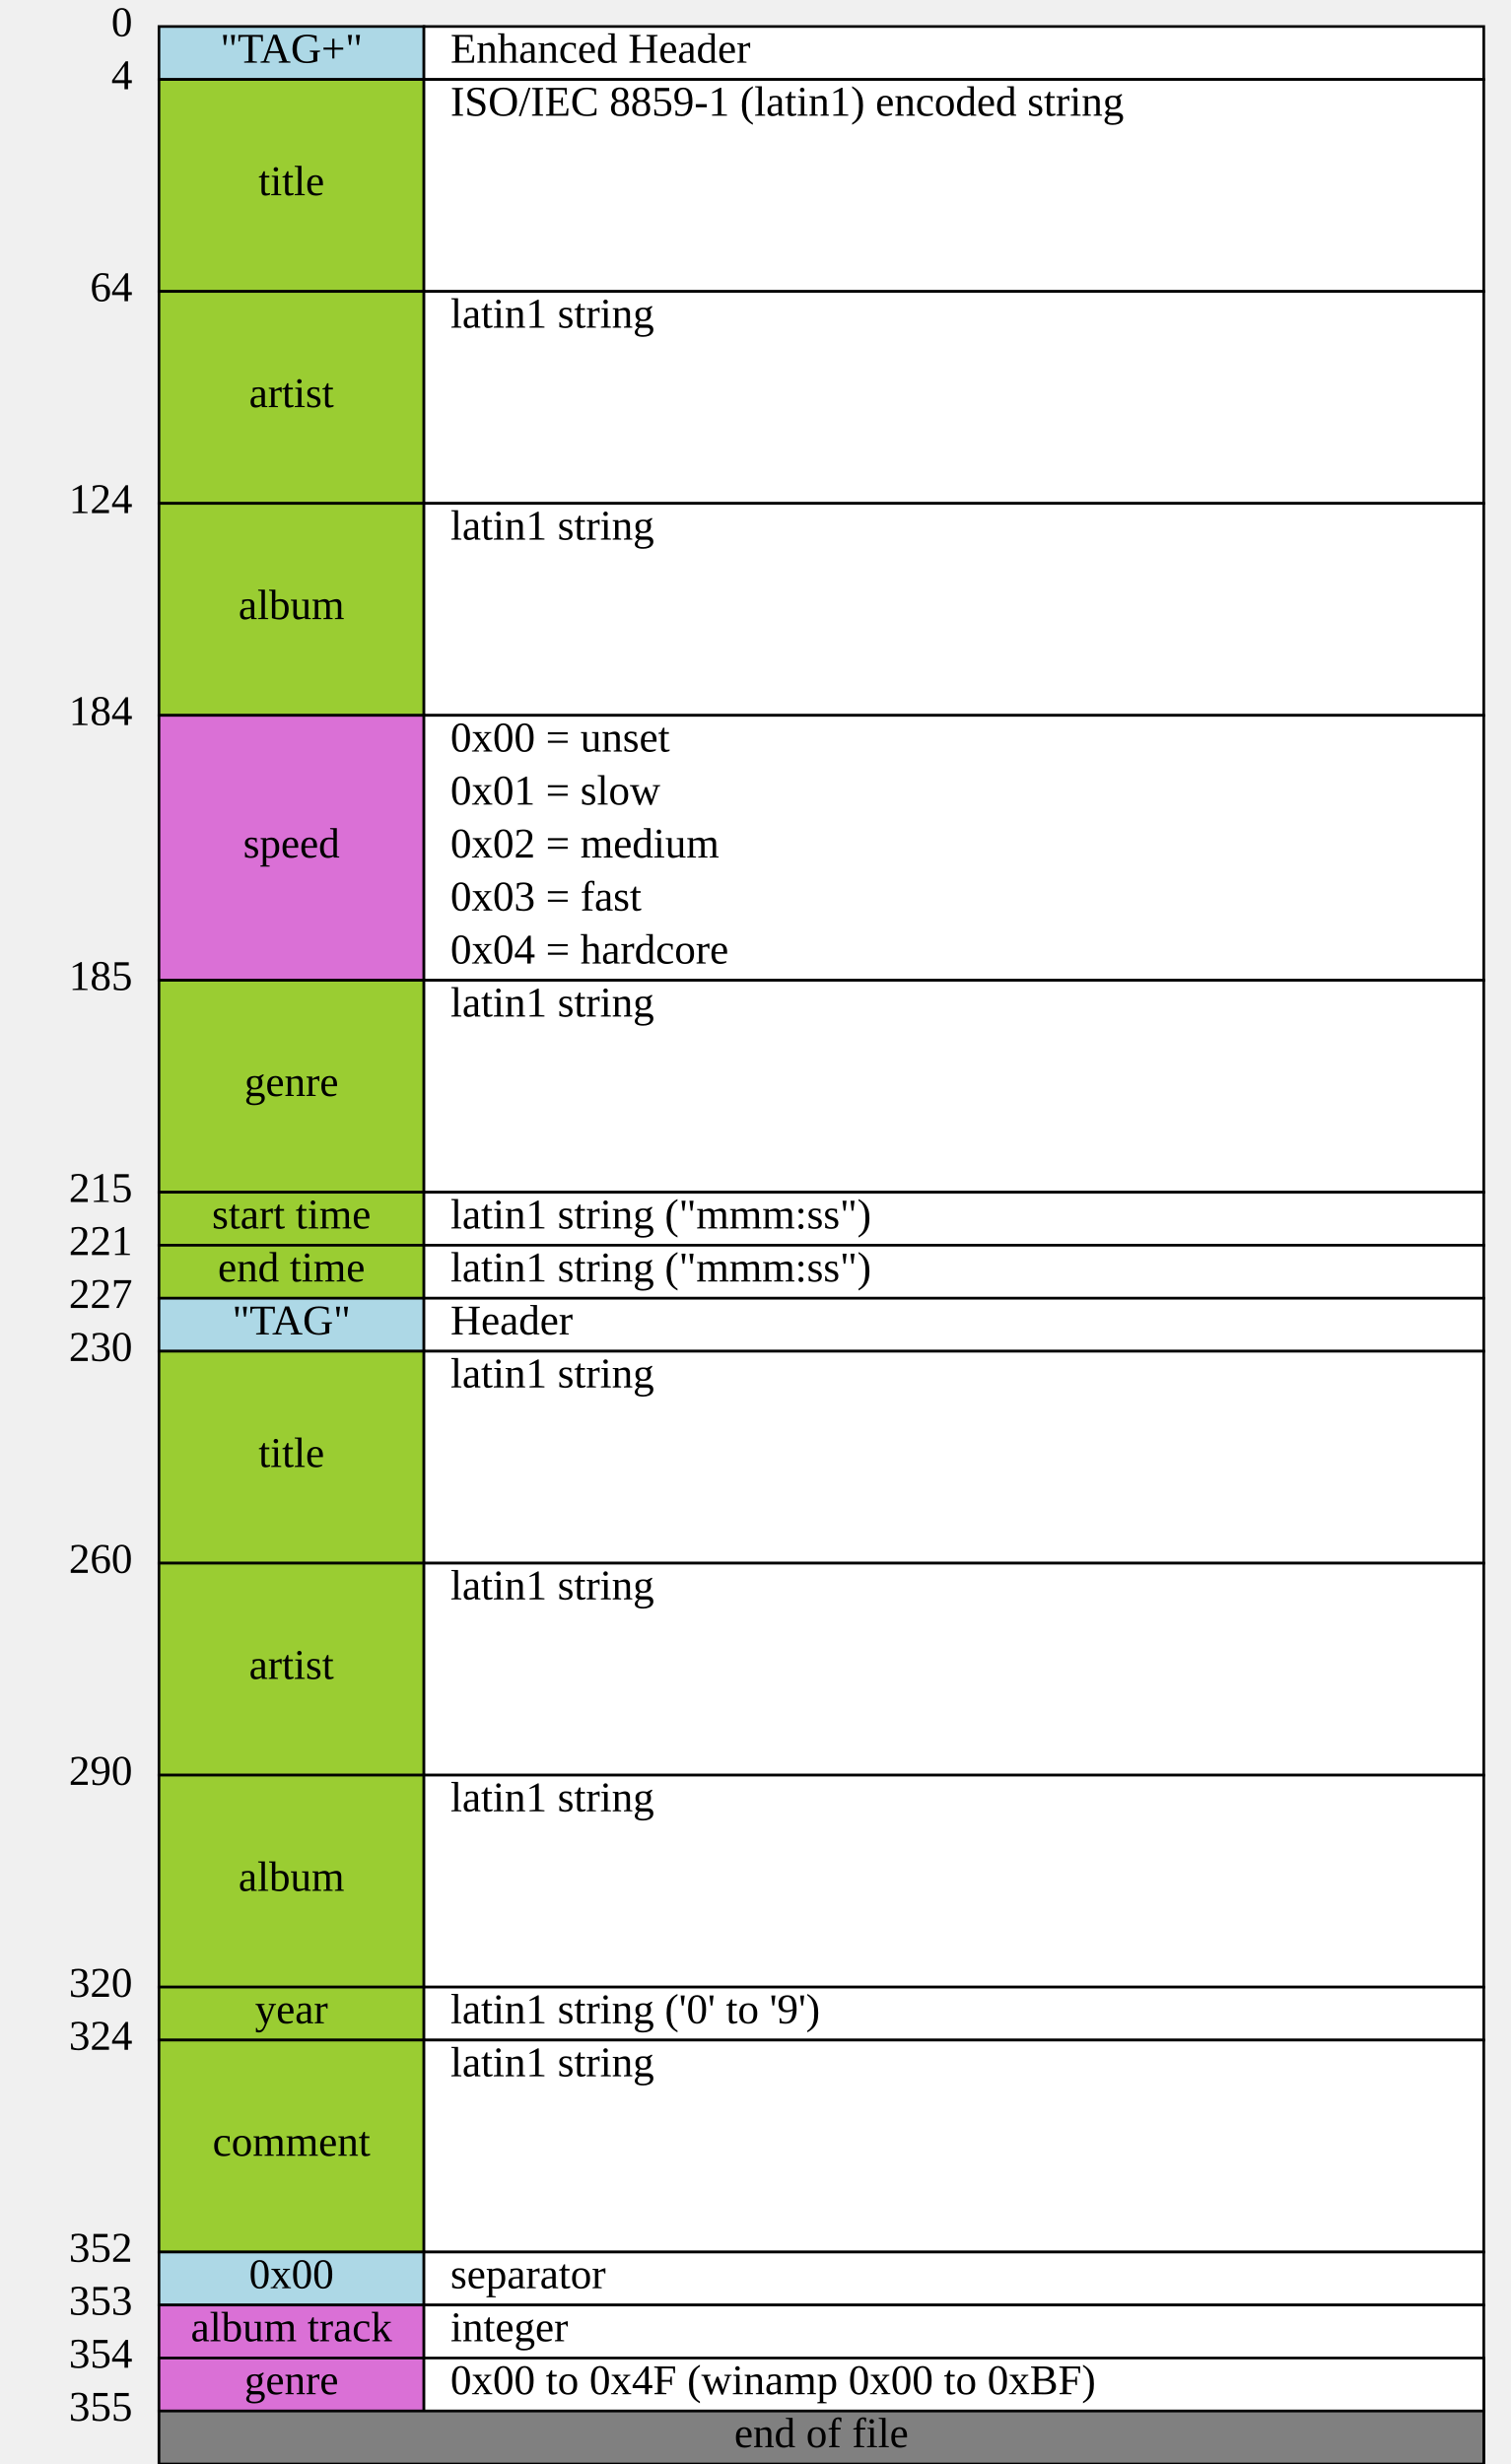
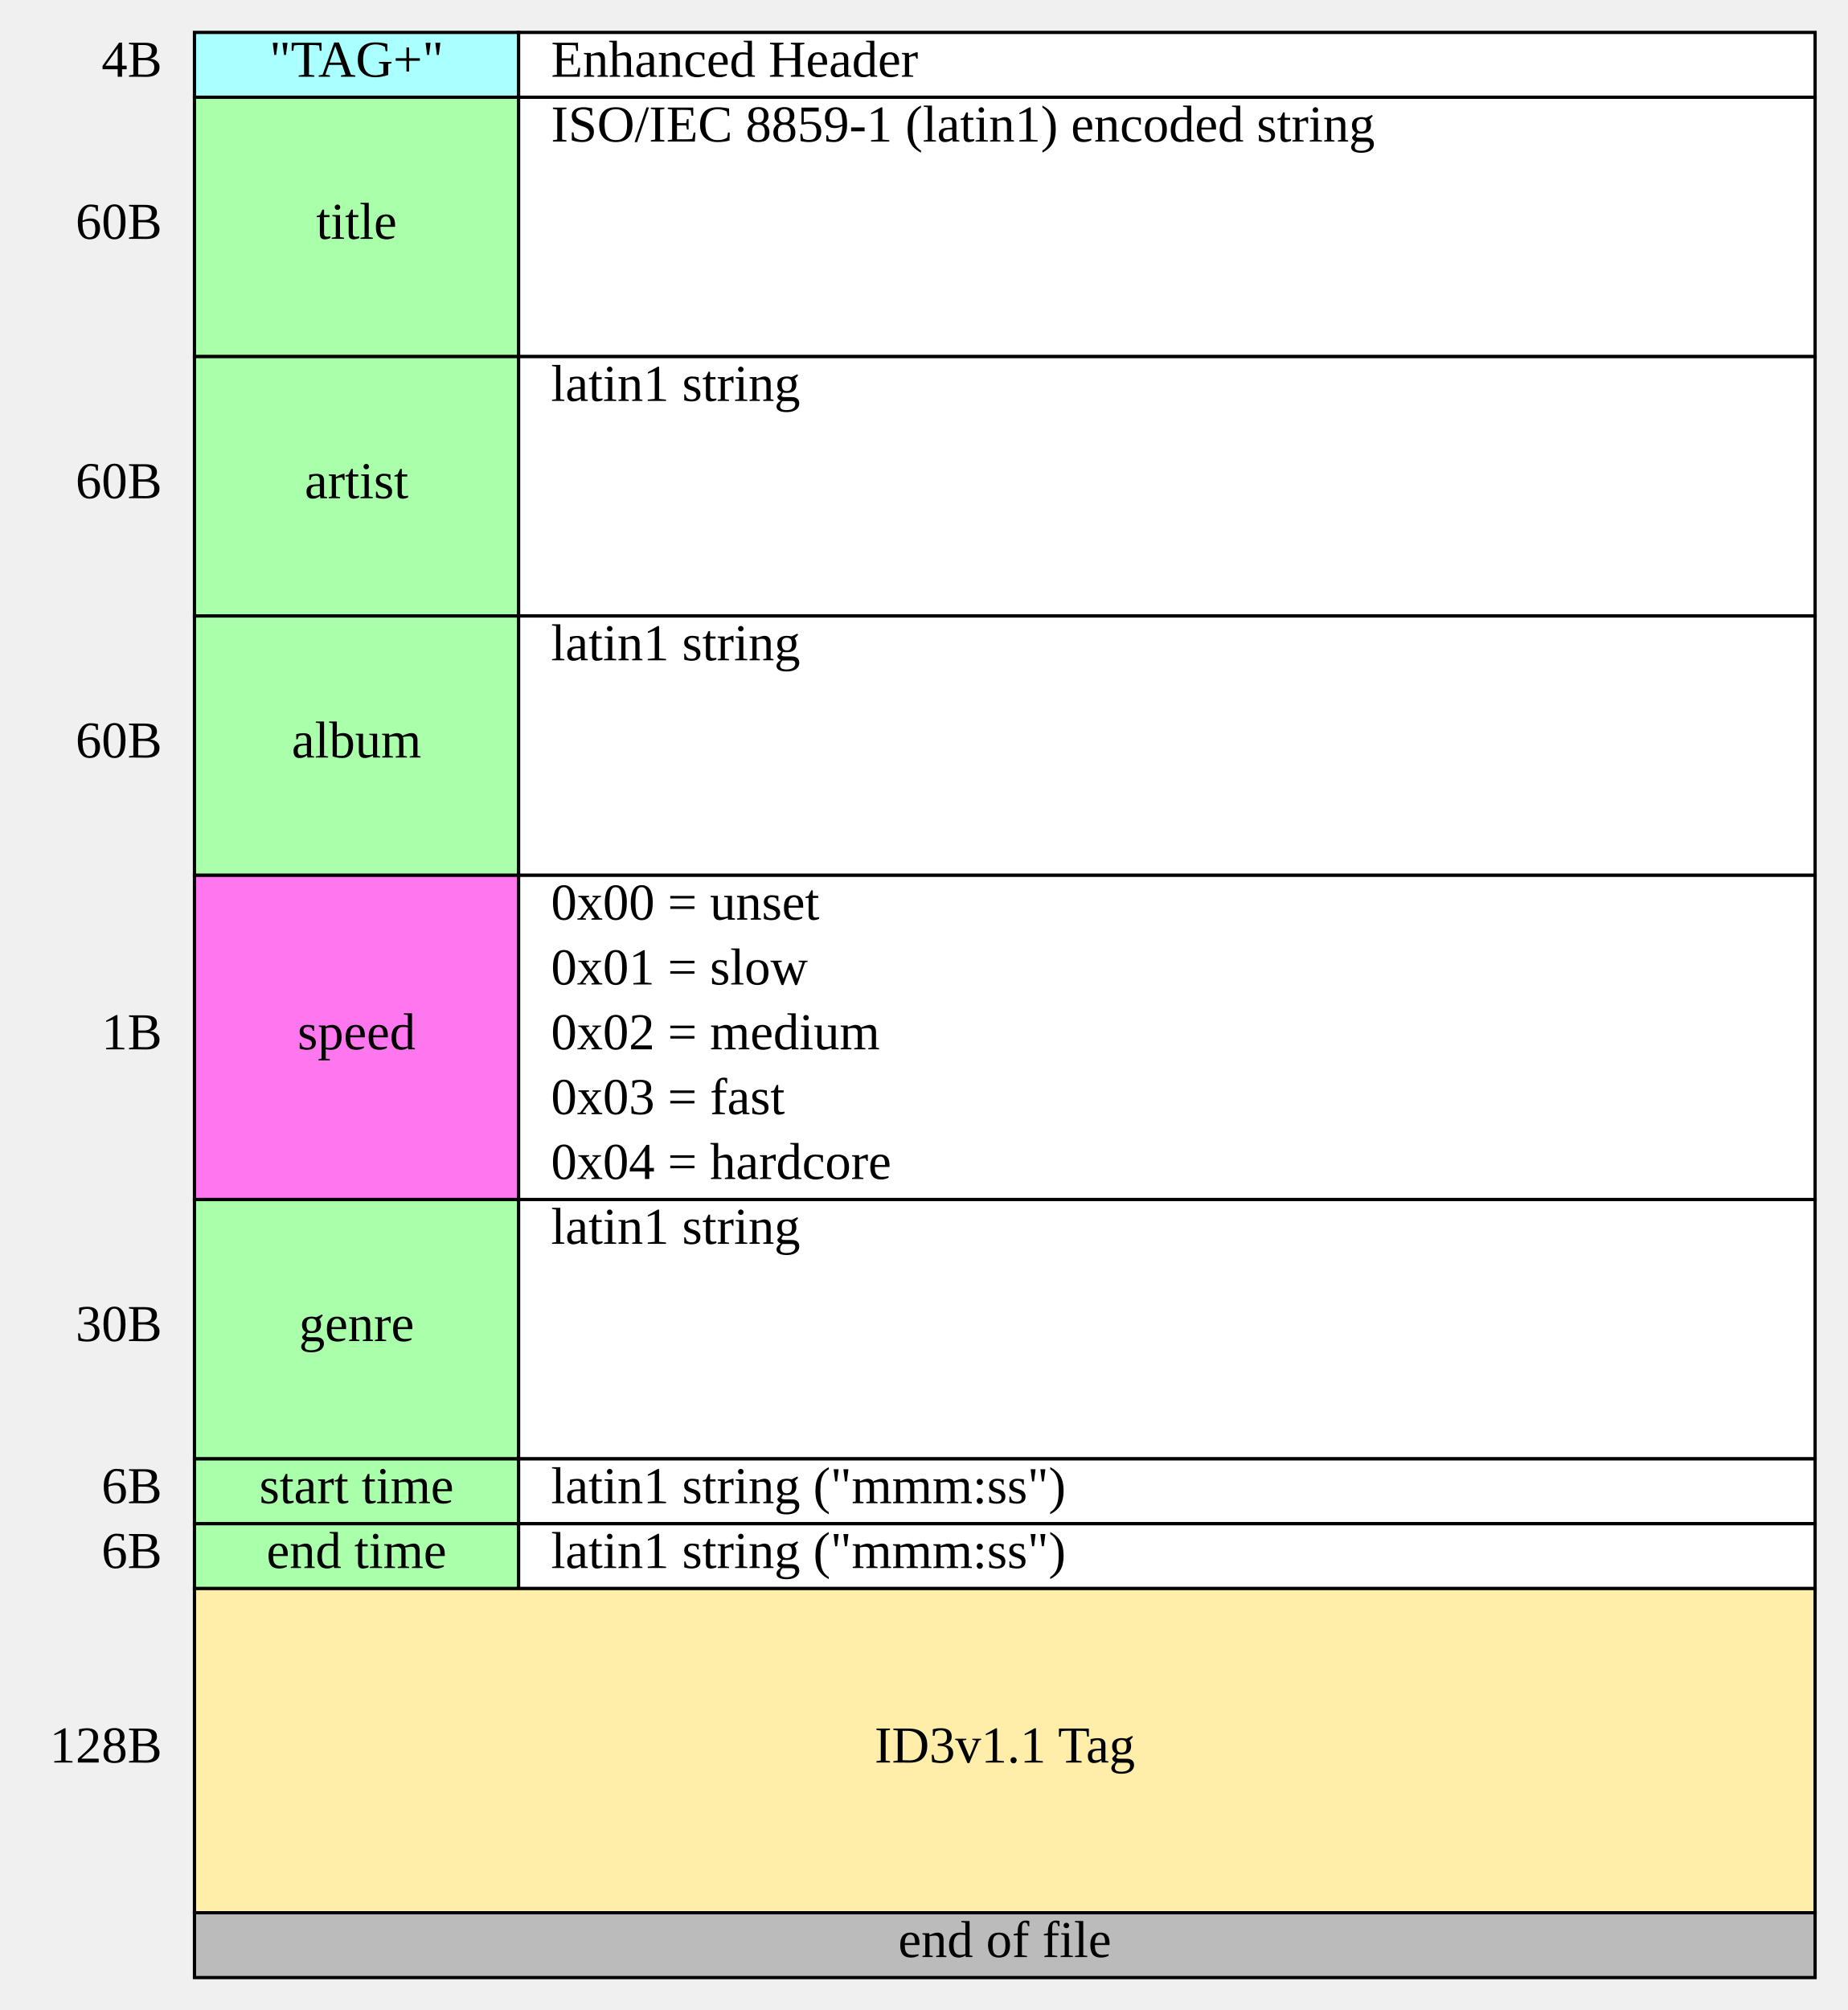
- <svg xmlns="http://www.w3.org/2000/svg" viewBox="0 0 570 930">
+ <svg xmlns="http://www.w3.org/2000/svg" viewBox="0 0 570 620">
  <style>
    rect {
-       stroke: black;
-       fill: white;
+       stroke: #000;
+       fill: #fff;
    }
-     .con { fill: lightblue }
-     .ast { fill: yellowgreen }
-     .int { fill: orchid }
-     .pos { fill: gray }
+     .con { fill: #aff }
+     .ast { fill: #afa }
+     .int { fill: #f7e }
+     .pos { fill: #bbb }
+     .ref { fill: #fea }
    text {
      stroke: none;
-       fill: black;
+       fill: #000;
      font-size: 16px;
      text-anchor: middle;
      dominant-baseline: middle;
    }
-     .ofs { text-anchor: end }
+     .siz { text-anchor: end }
    .ifo { text-anchor: start }
  </style>
-   <text x="50" y="10" class="ofs">0</text>
  <rect x="60" y="10" height="20" width="100" class="con" />
  <rect x="160" y="10" height="20" width="400" />
  <text x="110" y="20">"TAG+"</text>
  <text x="170" y="20" class="ifo">Enhanced Header</text>
-   <text x="50" y="30" class="ofs">4</text>
+   <text x="50" y="20" class="siz">4B</text>
  <rect x="60" y="30" height="80" width="100" class="ast" />
  <rect x="160" y="30" height="80" width="400" />
  <text x="110" y="70">title</text>
  <text x="170" y="40" class="ifo">ISO/IEC 8859-1 (latin1) encoded string</text>
-   <text x="50" y="110" class="ofs">64</text>
+   <text x="50" y="70" class="siz">60B</text>
  <rect x="60" y="110" height="80" width="100" class="ast" />
  <rect x="160" y="110" height="80" width="400" />
  <text x="110" y="150">artist</text>
  <text x="170" y="120" class="ifo">latin1 string</text>
-   <text x="50" y="190" class="ofs">124</text>
+   <text x="50" y="150" class="siz">60B</text>
  <rect x="60" y="190" height="80" width="100" class="ast" />
  <rect x="160" y="190" height="80" width="400" />
  <text x="110" y="230">album</text>
  <text x="170" y="200" class="ifo">latin1 string</text>
-   <text x="50" y="270" class="ofs">184</text>
+   <text x="50" y="230" class="siz">60B</text>
  <rect x="60" y="270" height="100" width="100" class="int" />
  <rect x="160" y="270" height="100" width="400" />
  <text x="110" y="320">speed</text>
  <text x="170" y="280" class="ifo">0x00 = unset</text>
  <text x="170" y="300" class="ifo">0x01 = slow</text>
  <text x="170" y="320" class="ifo">0x02 = medium</text>
  <text x="170" y="340" class="ifo">0x03 = fast</text>
  <text x="170" y="360" class="ifo">0x04 = hardcore</text>
-   <text x="50" y="370" class="ofs">185</text>
+   <text x="50" y="320" class="siz">1B</text>
  <rect x="60" y="370" height="80" width="100" class="ast" />
  <rect x="160" y="370" height="80" width="400" />
  <text x="110" y="410">genre</text>
  <text x="170" y="380" class="ifo">latin1 string</text>
-   <text x="50" y="450" class="ofs">215</text>
+   <text x="50" y="410" class="siz">30B</text>
  <rect x="60" y="450" height="20" width="100" class="ast" />
  <rect x="160" y="450" height="20" width="400" />
  <text x="110" y="460">start time</text>
  <text x="170" y="460" class="ifo">latin1 string ("mmm:ss")</text>
-   <text x="50" y="470" class="ofs">221</text>
+   <text x="50" y="460" class="siz">6B</text>
  <rect x="60" y="470" height="20" width="100" class="ast" />
  <rect x="160" y="470" height="20" width="400" />
  <text x="110" y="480">end time</text>
  <text x="170" y="480" class="ifo">latin1 string ("mmm:ss")</text>
-   <text x="50" y="490" class="ofs">227</text>
-   <rect x="60" y="490" height="20" width="100" class="con" />
-   <rect x="160" y="490" height="20" width="400" />
-   <text x="110" y="500">"TAG"</text>
-   <text x="170" y="500" class="ifo">Header</text>
-   <text x="50" y="510" class="ofs">230</text>
-   <rect x="60" y="510" height="80" width="100" class="ast" />
-   <rect x="160" y="510" height="80" width="400" />
-   <text x="110" y="550">title</text>
-   <text x="170" y="520" class="ifo">latin1 string</text>
-   <text x="50" y="590" class="ofs">260</text>
-   <rect x="60" y="590" height="80" width="100" class="ast" />
-   <rect x="160" y="590" height="80" width="400" />
-   <text x="110" y="630">artist</text>
-   <text x="170" y="600" class="ifo">latin1 string</text>
-   <text x="50" y="670" class="ofs">290</text>
-   <rect x="60" y="670" height="80" width="100" class="ast" />
-   <rect x="160" y="670" height="80" width="400" />
-   <text x="110" y="710">album</text>
-   <text x="170" y="680" class="ifo">latin1 string</text>
-   <text x="50" y="750" class="ofs">320</text>
-   <rect x="60" y="750" height="20" width="100" class="ast" />
-   <rect x="160" y="750" height="20" width="400" />
-   <text x="110" y="760">year</text>
-   <text x="170" y="760" class="ifo">latin1 string ('0' to '9')</text>
-   <text x="50" y="770" class="ofs">324</text>
-   <rect x="60" y="770" height="80" width="100" class="ast" />
-   <rect x="160" y="770" height="80" width="400" />
-   <text x="110" y="810">comment</text>
-   <text x="170" y="780" class="ifo">latin1 string</text>
-   <text x="50" y="850" class="ofs">352</text>
-   <rect x="60" y="850" height="20" width="100" class="con" />
-   <rect x="160" y="850" height="20" width="400" />
-   <text x="110" y="860">0x00</text>
-   <text x="170" y="860" class="ifo">separator</text>
-   <text x="50" y="870" class="ofs">353</text>
-   <rect x="60" y="870" height="80" width="100" class="int" />
-   <rect x="160" y="870" height="80" width="400" />
-   <text x="110" y="880">album track</text>
-   <text x="170" y="880" class="ifo">integer</text>
-   <text x="50" y="890" class="ofs">354</text>
-   <rect x="60" y="890" height="20" width="100" class="int" />
-   <rect x="160" y="890" height="20" width="400" />
-   <text x="110" y="900">genre</text>
-   <text x="170" y="900" class="ifo">0x00 to 0x4F (winamp 0x00 to 0xBF)</text>
-   <text x="50" y="910" class="ofs">355</text>
-   <rect x="60" y="910" height="20" width="500" class="pos" />
-   <text x="310" y="920">end of file</text>
+   <text x="50" y="480" class="siz">6B</text>
+   <rect x="60" y="490" height="100" width="500" class="ref" />
+   <text x="310" y="540">ID3v1.1 Tag</text>
+   <text x="50" y="540" class="siz">128B</text>
+   <rect x="60" y="590" height="20" width="500" class="pos" />
+   <text x="310" y="600">end of file</text>
</svg>
